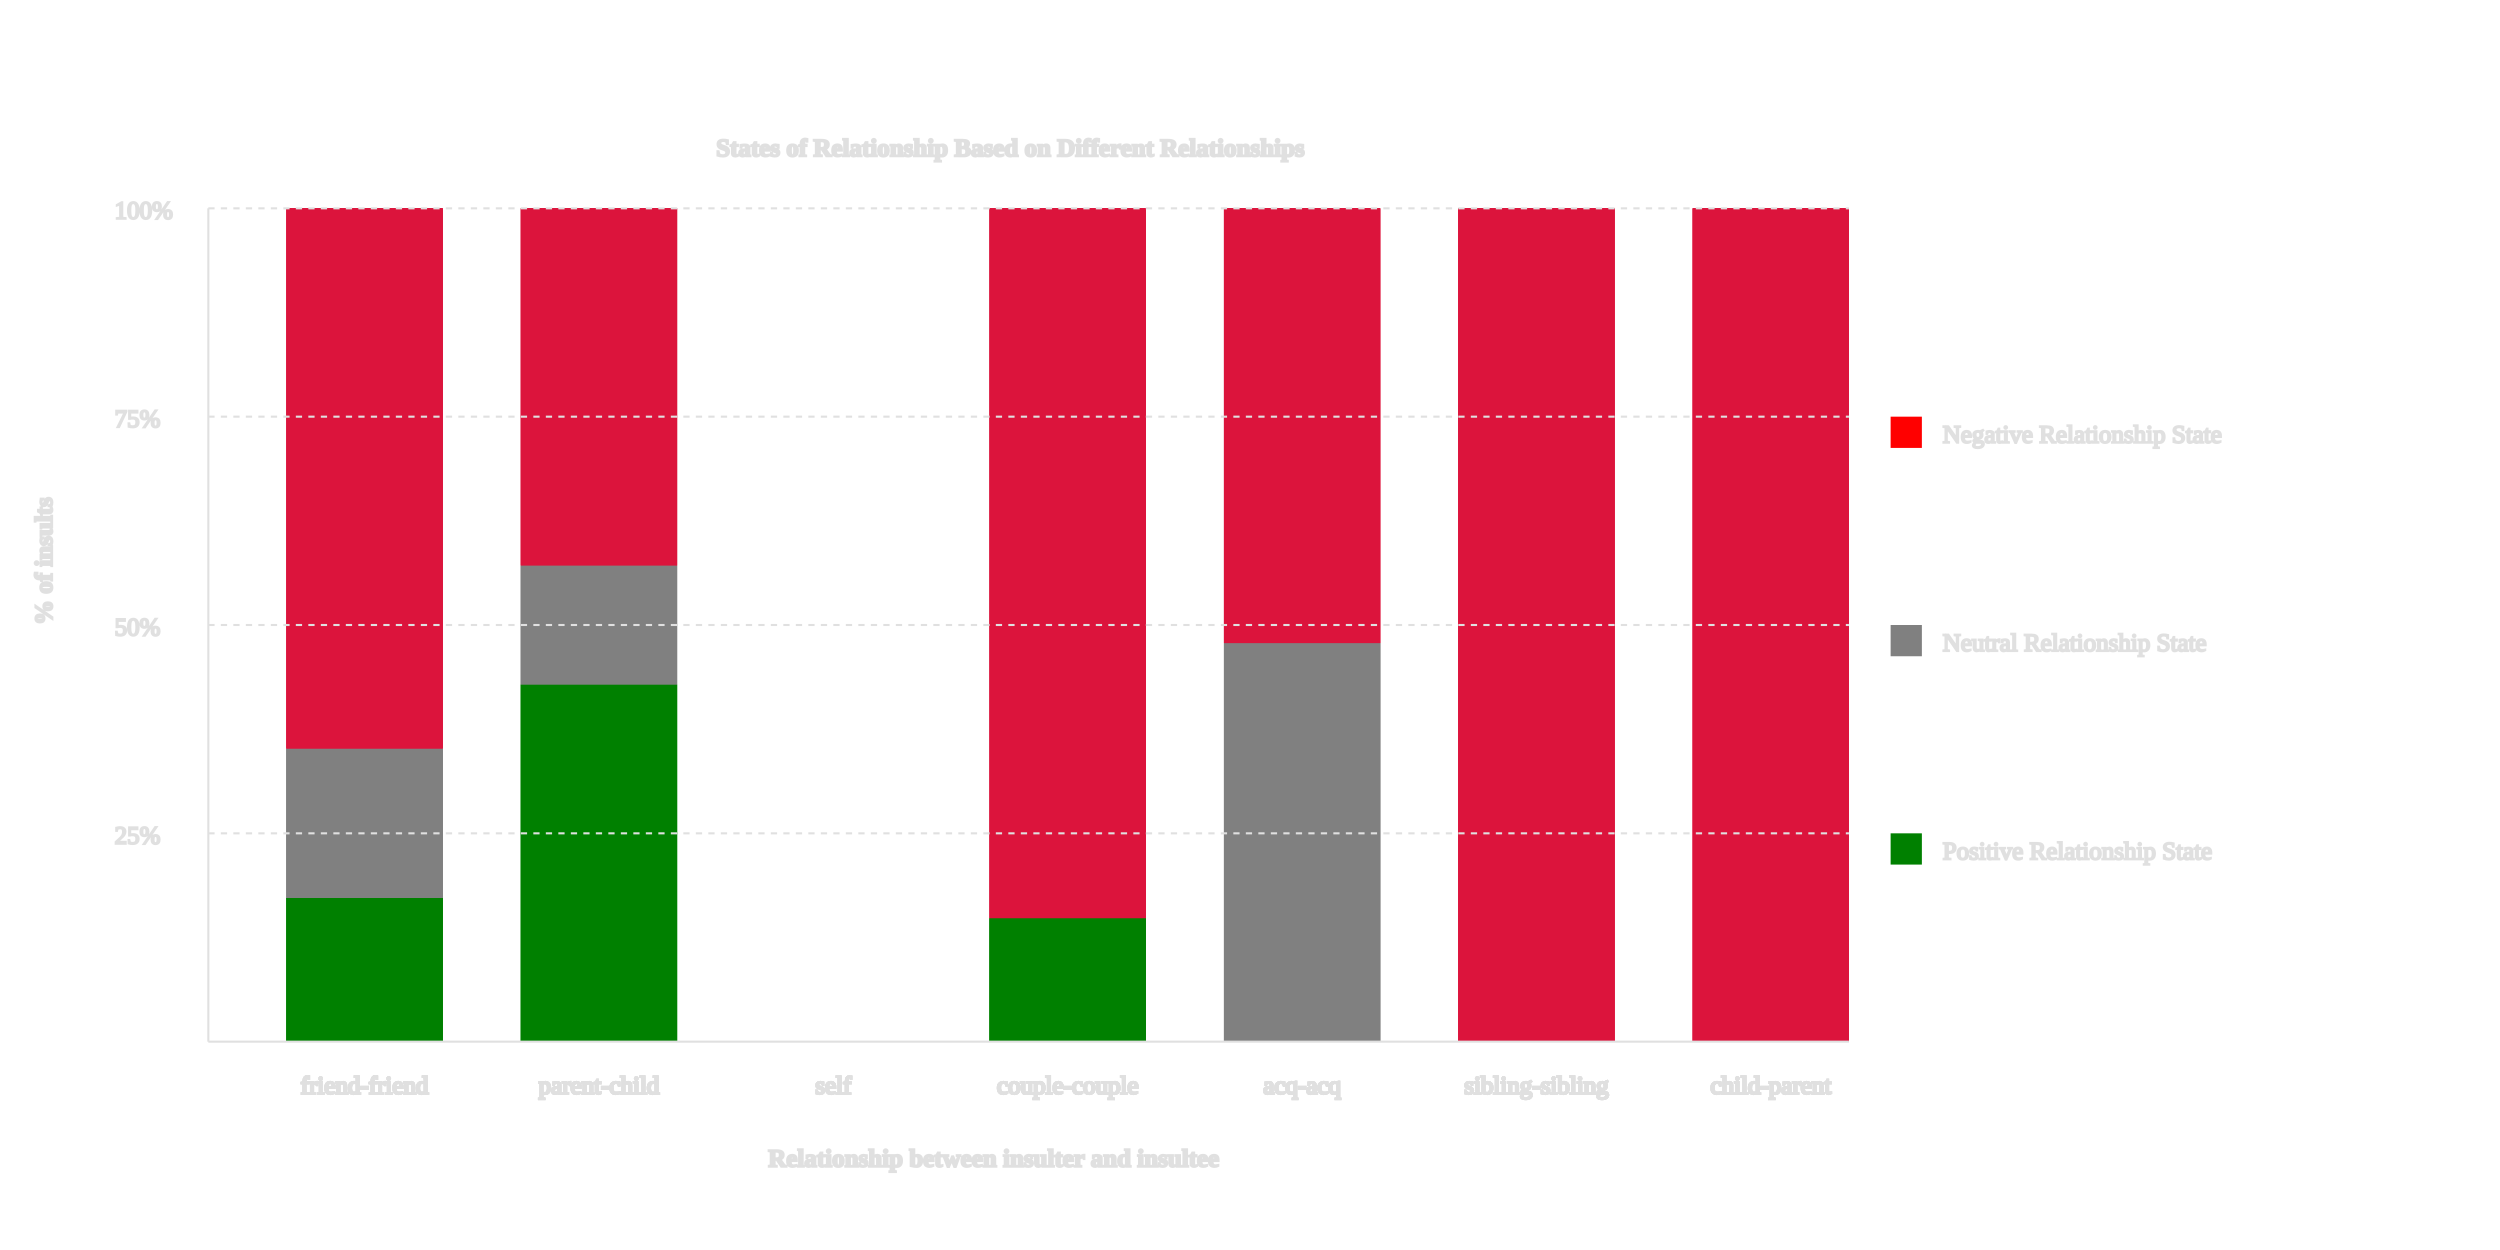
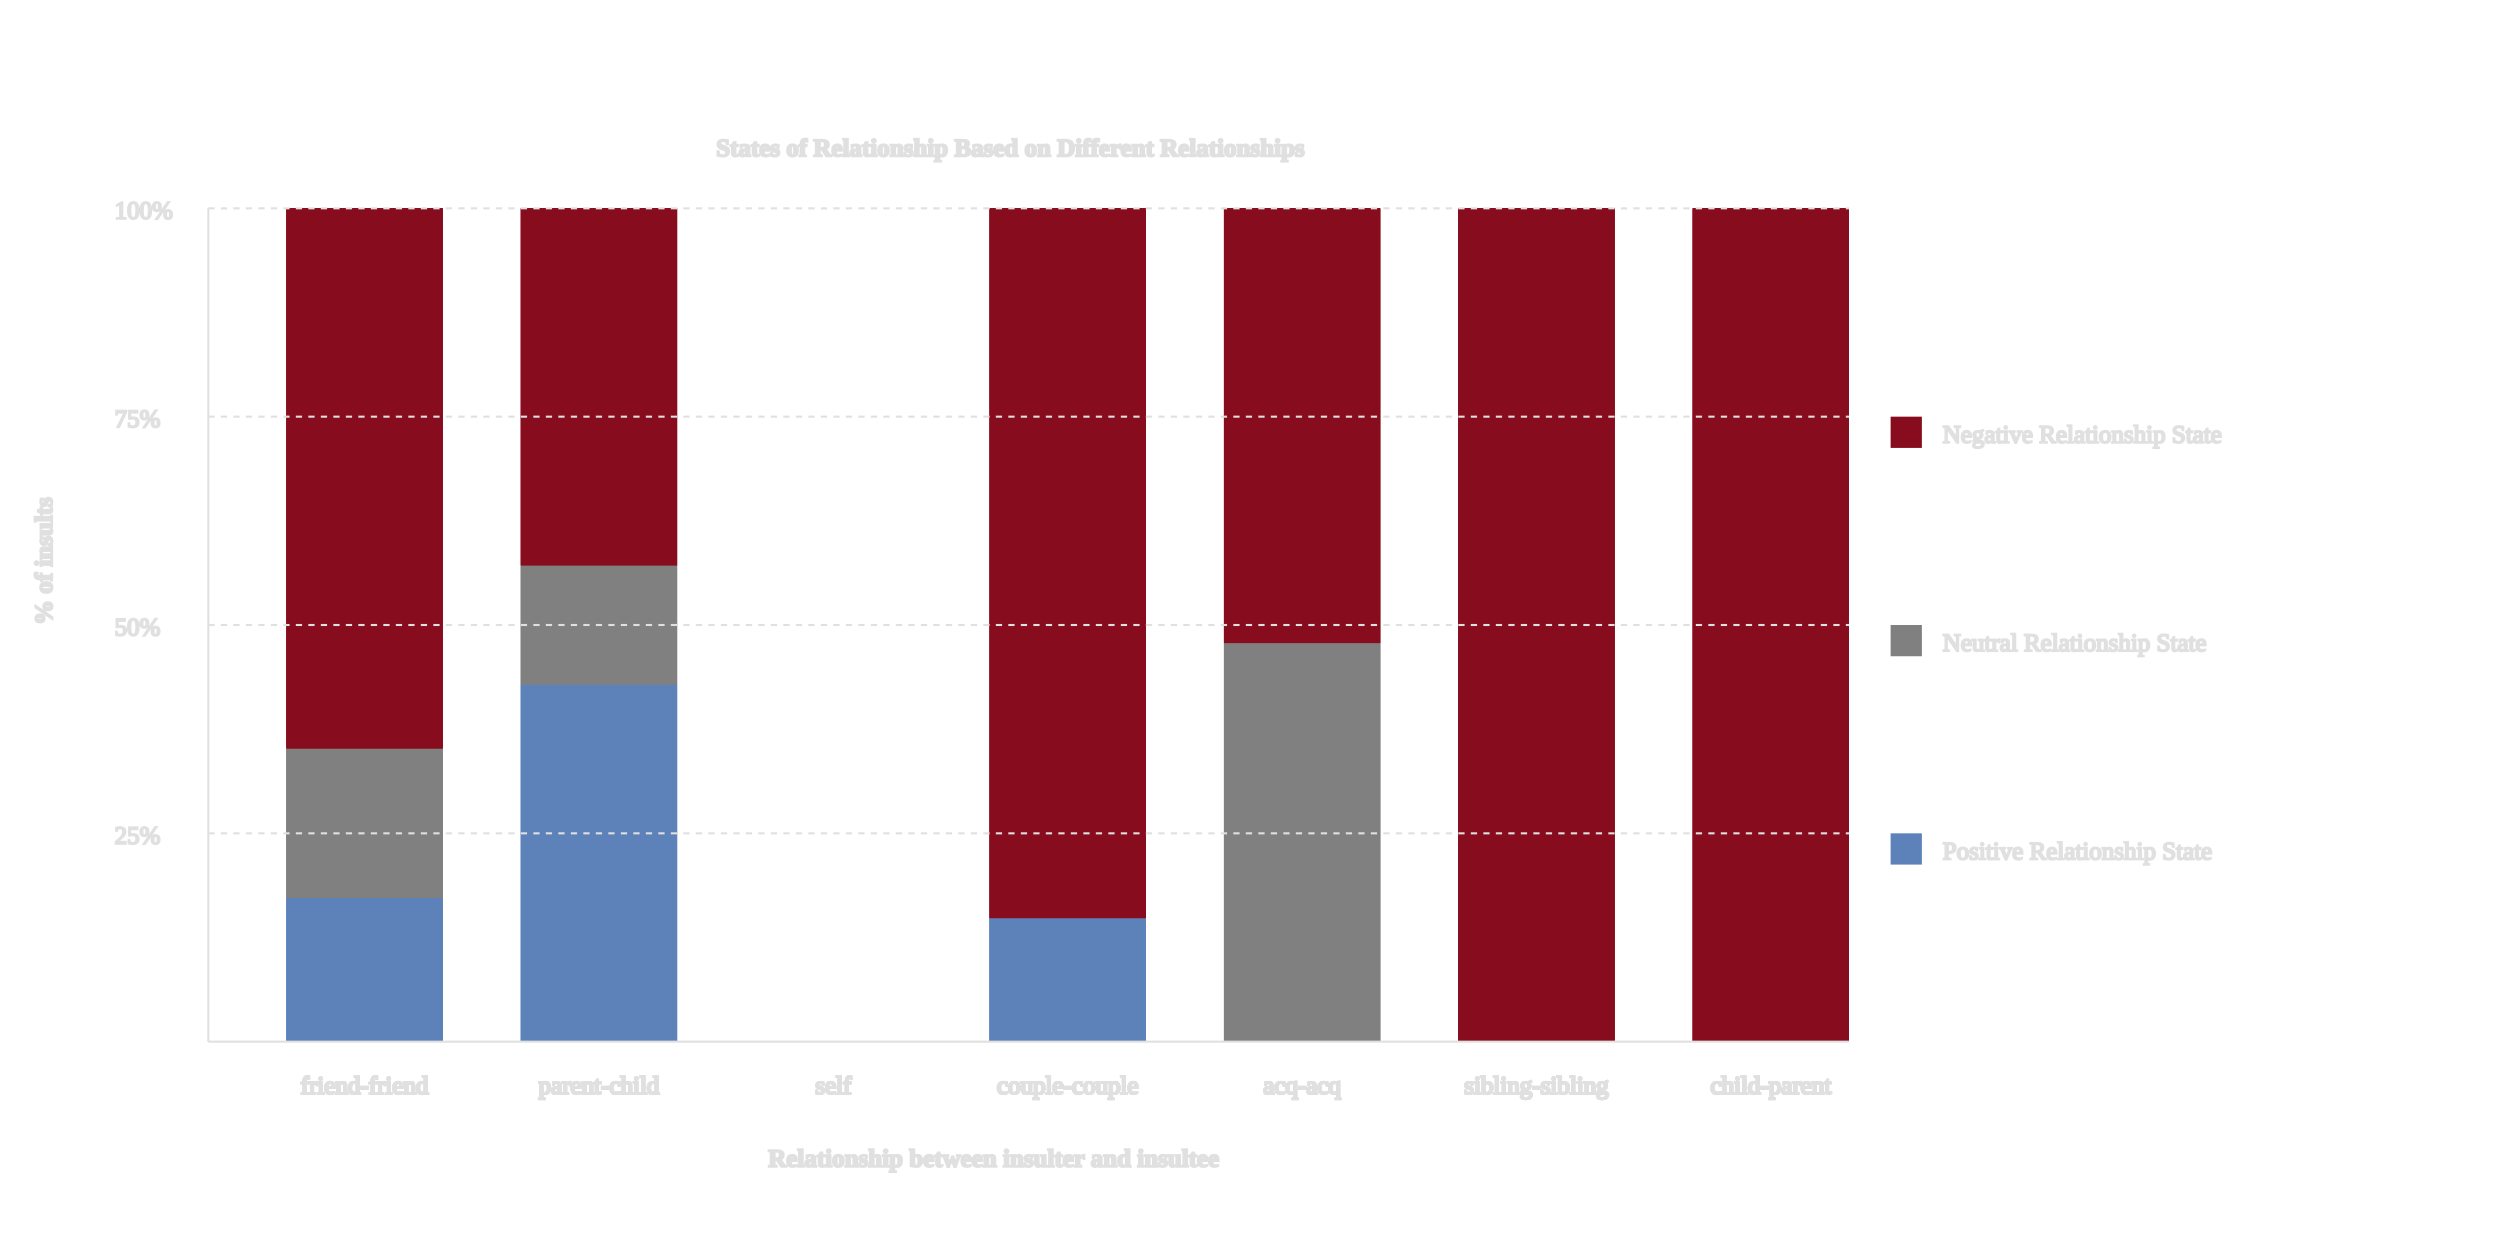
<svg xmlns="http://www.w3.org/2000/svg" viewBox="100 0 1200 600" width="100%">
  <g transform="translate(200, 500)">
    <g transform="translate(37.5, 0)">
-       <rect x="0" y="-68.966" height="68.966" width="75" fill="green" />
+       <rect x="0" y="-68.966" height="68.966" width="75" fill="#5D81B9" />
      <rect x="0" y="-140.69" height="71.724" width="75" fill="gray" />
-       <rect x="0" y="-400" height="259.31" width="75" fill="crimson" />
+       <rect x="0" y="-400" height="259.31" width="75" fill="#870C1D" />
      <text x="37.5" y="25" text-anchor="middle" stroke="#E0E0E0" fill="#E0E0E0">friend-friend</text>
-       <rect x="112.5" y="-171.429" height="171.429" width="75" fill="green" />
+       <rect x="112.5" y="-171.429" height="171.429" width="75" fill="#5D81B9" />
      <rect x="112.5" y="-228.571" height="57.143" width="75" fill="gray" />
-       <rect x="112.5" y="-400" height="171.429" width="75" fill="crimson" />
+       <rect x="112.5" y="-400" height="171.429" width="75" fill="#870C1D" />
      <text x="150" y="25" text-anchor="middle" stroke="#E0E0E0" fill="#E0E0E0">parent-child</text>
-       <rect x="225" y="-0" height="0" width="75" fill="green" />
+       <rect x="225" y="-0" height="0" width="75" fill="#5D81B9" />
      <rect x="225" y="-0" height="0" width="75" fill="gray" />
-       <rect x="225" y="-0" height="0" width="75" fill="crimson" />
+       <rect x="225" y="-0" height="0" width="75" fill="#870C1D" />
      <text x="262.5" y="25" text-anchor="middle" stroke="#E0E0E0" fill="#E0E0E0">self</text>
-       <rect x="337.5" y="-59.259" height="59.259" width="75" fill="green" />
+       <rect x="337.5" y="-59.259" height="59.259" width="75" fill="#5D81B9" />
      <rect x="337.5" y="-59.259" height="0" width="75" fill="gray" />
-       <rect x="337.5" y="-400" height="340.741" width="75" fill="crimson" />
+       <rect x="337.5" y="-400" height="340.741" width="75" fill="#870C1D" />
      <text x="375" y="25" text-anchor="middle" stroke="#E0E0E0" fill="#E0E0E0">couple-couple</text>
-       <rect x="450" y="-0" height="0" width="75" fill="green" />
+       <rect x="450" y="-0" height="0" width="75" fill="#5D81B9" />
      <rect x="450" y="-191.304" height="191.304" width="75" fill="gray" />
-       <rect x="450" y="-400" height="208.696" width="75" fill="crimson" />
+       <rect x="450" y="-400" height="208.696" width="75" fill="#870C1D" />
      <text x="487.5" y="25" text-anchor="middle" stroke="#E0E0E0" fill="#E0E0E0">acq-acq</text>
-       <rect x="562.5" y="-0" height="0" width="75" fill="green" />
+       <rect x="562.5" y="-0" height="0" width="75" fill="#5D81B9" />
      <rect x="562.5" y="-0" height="0" width="75" fill="gray" />
-       <rect x="562.5" y="-400" height="400" width="75" fill="crimson" />
+       <rect x="562.5" y="-400" height="400" width="75" fill="#870C1D" />
      <text x="600" y="25" text-anchor="middle" stroke="#E0E0E0" fill="#E0E0E0">sibling-sibling</text>
-       <rect x="675" y="-0" height="0" width="75" fill="green" />
+       <rect x="675" y="-0" height="0" width="75" fill="#5D81B9" />
      <rect x="675" y="-0" height="0" width="75" fill="gray" />
-       <rect x="675" y="-400" height="400" width="75" fill="crimson" />
+       <rect x="675" y="-400" height="400" width="75" fill="#870C1D" />
      <text x="712.5" y="25" text-anchor="middle" stroke="#E0E0E0" fill="#E0E0E0">child-parent</text>
    </g>
    <g transform="translate(37.5, 0)">
-       <rect x="0" y="-68.966" height="68.966" width="75" fill="green" />
+       <rect x="0" y="-68.966" height="68.966" width="75" fill="#5D81B9" />
      <rect x="0" y="-140.69" height="71.724" width="75" fill="gray" />
-       <rect x="0" y="-400" height="259.31" width="75" fill="crimson" />
+       <rect x="0" y="-400" height="259.31" width="75" fill="#870C1D" />
      <text x="37.5" y="25" text-anchor="middle" stroke="#E0E0E0" fill="#E0E0E0">friend-friend</text>
-       <rect x="112.5" y="-171.429" height="171.429" width="75" fill="green" />
+       <rect x="112.5" y="-171.429" height="171.429" width="75" fill="#5D81B9" />
      <rect x="112.5" y="-228.571" height="57.143" width="75" fill="gray" />
-       <rect x="112.5" y="-400" height="171.429" width="75" fill="crimson" />
+       <rect x="112.5" y="-400" height="171.429" width="75" fill="#870C1D" />
      <text x="150" y="25" text-anchor="middle" stroke="#E0E0E0" fill="#E0E0E0">parent-child</text>
-       <rect x="225" y="-0" height="0" width="75" fill="green" />
+       <rect x="225" y="-0" height="0" width="75" fill="#5D81B9" />
      <rect x="225" y="-0" height="0" width="75" fill="gray" />
-       <rect x="225" y="-0" height="0" width="75" fill="crimson" />
+       <rect x="225" y="-0" height="0" width="75" fill="#870C1D" />
      <text x="262.5" y="25" text-anchor="middle" stroke="#E0E0E0" fill="#E0E0E0">self</text>
-       <rect x="337.5" y="-59.259" height="59.259" width="75" fill="green" />
+       <rect x="337.5" y="-59.259" height="59.259" width="75" fill="#5D81B9" />
      <rect x="337.5" y="-59.259" height="0" width="75" fill="gray" />
-       <rect x="337.5" y="-400" height="340.741" width="75" fill="crimson" />
+       <rect x="337.5" y="-400" height="340.741" width="75" fill="#870C1D" />
      <text x="375" y="25" text-anchor="middle" stroke="#E0E0E0" fill="#E0E0E0">couple-couple</text>
-       <rect x="450" y="-0" height="0" width="75" fill="green" />
+       <rect x="450" y="-0" height="0" width="75" fill="#5D81B9" />
      <rect x="450" y="-191.304" height="191.304" width="75" fill="gray" />
-       <rect x="450" y="-400" height="208.696" width="75" fill="crimson" />
+       <rect x="450" y="-400" height="208.696" width="75" fill="#870C1D" />
      <text x="487.5" y="25" text-anchor="middle" stroke="#E0E0E0" fill="#E0E0E0">acq-acq</text>
-       <rect x="562.5" y="-0" height="0" width="75" fill="green" />
+       <rect x="562.5" y="-0" height="0" width="75" fill="#5D81B9" />
      <rect x="562.5" y="-0" height="0" width="75" fill="gray" />
-       <rect x="562.5" y="-400" height="400" width="75" fill="crimson" />
+       <rect x="562.5" y="-400" height="400" width="75" fill="#870C1D" />
      <text x="600" y="25" text-anchor="middle" stroke="#E0E0E0" fill="#E0E0E0">sibling-sibling</text>
-       <rect x="675" y="-0" height="0" width="75" fill="green" />
+       <rect x="675" y="-0" height="0" width="75" fill="#5D81B9" />
      <rect x="675" y="-0" height="0" width="75" fill="gray" />
-       <rect x="675" y="-400" height="400" width="75" fill="crimson" />
+       <rect x="675" y="-400" height="400" width="75" fill="#870C1D" />
      <text x="712.5" y="25" text-anchor="middle" stroke="#E0E0E0" fill="#E0E0E0">child-parent</text>
    </g>
    <g transform="translate(37.5, 0)">
-       <rect x="0" y="-68.966" height="68.966" width="75" fill="green" />
+       <rect x="0" y="-68.966" height="68.966" width="75" fill="#5D81B9" />
      <rect x="0" y="-140.69" height="71.724" width="75" fill="gray" />
-       <rect x="0" y="-400" height="259.31" width="75" fill="crimson" />
+       <rect x="0" y="-400" height="259.31" width="75" fill="#870C1D" />
      <text x="37.5" y="25" text-anchor="middle" stroke="#E0E0E0" fill="#E0E0E0">friend-friend</text>
-       <rect x="112.5" y="-171.429" height="171.429" width="75" fill="green" />
+       <rect x="112.5" y="-171.429" height="171.429" width="75" fill="#5D81B9" />
      <rect x="112.5" y="-228.571" height="57.143" width="75" fill="gray" />
-       <rect x="112.5" y="-400" height="171.429" width="75" fill="crimson" />
+       <rect x="112.5" y="-400" height="171.429" width="75" fill="#870C1D" />
      <text x="150" y="25" text-anchor="middle" stroke="#E0E0E0" fill="#E0E0E0">parent-child</text>
-       <rect x="225" y="-0" height="0" width="75" fill="green" />
+       <rect x="225" y="-0" height="0" width="75" fill="#5D81B9" />
      <rect x="225" y="-0" height="0" width="75" fill="gray" />
-       <rect x="225" y="-0" height="0" width="75" fill="crimson" />
+       <rect x="225" y="-0" height="0" width="75" fill="#870C1D" />
      <text x="262.5" y="25" text-anchor="middle" stroke="#E0E0E0" fill="#E0E0E0">self</text>
-       <rect x="337.5" y="-59.259" height="59.259" width="75" fill="green" />
+       <rect x="337.5" y="-59.259" height="59.259" width="75" fill="#5D81B9" />
      <rect x="337.5" y="-59.259" height="0" width="75" fill="gray" />
-       <rect x="337.5" y="-400" height="340.741" width="75" fill="crimson" />
+       <rect x="337.5" y="-400" height="340.741" width="75" fill="#870C1D" />
      <text x="375" y="25" text-anchor="middle" stroke="#E0E0E0" fill="#E0E0E0">couple-couple</text>
-       <rect x="450" y="-0" height="0" width="75" fill="green" />
+       <rect x="450" y="-0" height="0" width="75" fill="#5D81B9" />
      <rect x="450" y="-191.304" height="191.304" width="75" fill="gray" />
-       <rect x="450" y="-400" height="208.696" width="75" fill="crimson" />
+       <rect x="450" y="-400" height="208.696" width="75" fill="#870C1D" />
      <text x="487.5" y="25" text-anchor="middle" stroke="#E0E0E0" fill="#E0E0E0">acq-acq</text>
-       <rect x="562.5" y="-0" height="0" width="75" fill="green" />
+       <rect x="562.5" y="-0" height="0" width="75" fill="#5D81B9" />
      <rect x="562.5" y="-0" height="0" width="75" fill="gray" />
-       <rect x="562.5" y="-400" height="400" width="75" fill="crimson" />
+       <rect x="562.5" y="-400" height="400" width="75" fill="#870C1D" />
      <text x="600" y="25" text-anchor="middle" stroke="#E0E0E0" fill="#E0E0E0">sibling-sibling</text>
-       <rect x="675" y="-0" height="0" width="75" fill="green" />
+       <rect x="675" y="-0" height="0" width="75" fill="#5D81B9" />
      <rect x="675" y="-0" height="0" width="75" fill="gray" />
-       <rect x="675" y="-400" height="400" width="75" fill="crimson" />
+       <rect x="675" y="-400" height="400" width="75" fill="#870C1D" />
      <text x="712.5" y="25" text-anchor="middle" stroke="#E0E0E0" fill="#E0E0E0">child-parent</text>
    </g>
    <g transform="translate(37.5, 0)">
-       <rect x="0" y="-68.966" height="68.966" width="75" fill="green" />
+       <rect x="0" y="-68.966" height="68.966" width="75" fill="#5D81B9" />
      <rect x="0" y="-140.69" height="71.724" width="75" fill="gray" />
-       <rect x="0" y="-400" height="259.31" width="75" fill="crimson" />
+       <rect x="0" y="-400" height="259.31" width="75" fill="#870C1D" />
      <text x="37.5" y="25" text-anchor="middle" stroke="#E0E0E0" fill="#E0E0E0">friend-friend</text>
-       <rect x="112.5" y="-171.429" height="171.429" width="75" fill="green" />
+       <rect x="112.5" y="-171.429" height="171.429" width="75" fill="#5D81B9" />
      <rect x="112.5" y="-228.571" height="57.143" width="75" fill="gray" />
-       <rect x="112.5" y="-400" height="171.429" width="75" fill="crimson" />
+       <rect x="112.5" y="-400" height="171.429" width="75" fill="#870C1D" />
      <text x="150" y="25" text-anchor="middle" stroke="#E0E0E0" fill="#E0E0E0">parent-child</text>
-       <rect x="225" y="-0" height="0" width="75" fill="green" />
+       <rect x="225" y="-0" height="0" width="75" fill="#5D81B9" />
      <rect x="225" y="-0" height="0" width="75" fill="gray" />
-       <rect x="225" y="-0" height="0" width="75" fill="crimson" />
+       <rect x="225" y="-0" height="0" width="75" fill="#870C1D" />
      <text x="262.5" y="25" text-anchor="middle" stroke="#E0E0E0" fill="#E0E0E0">self</text>
-       <rect x="337.5" y="-59.259" height="59.259" width="75" fill="green" />
+       <rect x="337.5" y="-59.259" height="59.259" width="75" fill="#5D81B9" />
      <rect x="337.5" y="-59.259" height="0" width="75" fill="gray" />
-       <rect x="337.5" y="-400" height="340.741" width="75" fill="crimson" />
+       <rect x="337.5" y="-400" height="340.741" width="75" fill="#870C1D" />
      <text x="375" y="25" text-anchor="middle" stroke="#E0E0E0" fill="#E0E0E0">couple-couple</text>
-       <rect x="450" y="-0" height="0" width="75" fill="green" />
+       <rect x="450" y="-0" height="0" width="75" fill="#5D81B9" />
      <rect x="450" y="-191.304" height="191.304" width="75" fill="gray" />
-       <rect x="450" y="-400" height="208.696" width="75" fill="crimson" />
+       <rect x="450" y="-400" height="208.696" width="75" fill="#870C1D" />
      <text x="487.5" y="25" text-anchor="middle" stroke="#E0E0E0" fill="#E0E0E0">acq-acq</text>
-       <rect x="562.5" y="-0" height="0" width="75" fill="green" />
+       <rect x="562.5" y="-0" height="0" width="75" fill="#5D81B9" />
      <rect x="562.5" y="-0" height="0" width="75" fill="gray" />
-       <rect x="562.5" y="-400" height="400" width="75" fill="crimson" />
+       <rect x="562.5" y="-400" height="400" width="75" fill="#870C1D" />
      <text x="600" y="25" text-anchor="middle" stroke="#E0E0E0" fill="#E0E0E0">sibling-sibling</text>
-       <rect x="675" y="-0" height="0" width="75" fill="green" />
+       <rect x="675" y="-0" height="0" width="75" fill="#5D81B9" />
      <rect x="675" y="-0" height="0" width="75" fill="gray" />
-       <rect x="675" y="-400" height="400" width="75" fill="crimson" />
+       <rect x="675" y="-400" height="400" width="75" fill="#870C1D" />
      <text x="712.5" y="25" text-anchor="middle" stroke="#E0E0E0" fill="#E0E0E0">child-parent</text>
    </g>
    <g>
      <text x="243.75" y="-425" font-weight="bold" stroke="#E0E0E0" fill="#E0E0E0">States of Relationship Based on Different
                        Relationships</text>
      <text x="268.75" y="60" font-weight="bold" stroke="#E0E0E0" fill="#E0E0E0">Relationship between insulter and insultee</text>
      <text x="200" y="-75" transform="rotate(-90)" font-weight="bold" stroke="#E0E0E0" fill="#E0E0E0">% of insults</text>
      <line x1="0" y1="0" x2="787.5" y2="0" stroke="#E0E0E0" />
      <line x1="0" y1="0" x2="0" y2="-400" stroke="#E0E0E0" />
      <line x1="0" y1="-100" x2="787.5" y2="-100" stroke="#E0E0E0" stroke-dasharray="3" />
      <text x="-45" y="-95" stroke="#E0E0E0" fill="#E0E0E0">25%</text>
      <line x1="0" y1="-200" x2="787.5" y2="-200" stroke="#E0E0E0" stroke-dasharray="3" />
      <text x="-45" y="-195" stroke="#E0E0E0" fill="#E0E0E0">50%</text>
      <line x1="0" y1="-300" x2="787.5" y2="-300" stroke="#E0E0E0" stroke-dasharray="3" />
      <text x="-45" y="-295" stroke="#E0E0E0" fill="#E0E0E0">75%</text>
      <line x1="0" y1="-400" x2="787.5" y2="-400" stroke="#E0E0E0" stroke-dasharray="3" />
      <text x="-45" y="-395" stroke="#E0E0E0" fill="#E0E0E0">100%</text>
      <g>
-         <rect x="807.5" y="-100" height="15" width="15" fill="green" />
+         <rect x="807.5" y="-100" height="15" width="15" fill="#5D81B9" />
        <text x="832.5" y="-87.5" stroke="#E0E0E0" fill="#E0E0E0">Positive Relationship State</text>
        <rect x="807.5" y="-200" height="15" width="15" fill="gray" />
        <text x="832.5" y="-187.5" stroke="#E0E0E0" fill="#E0E0E0">Neutral Relationship State</text>
-         <rect x="807.5" y="-300" height="15" width="15" fill="red" />
+         <rect x="807.5" y="-300" height="15" width="15" fill="#870C1D" />
        <text x="832.5" y="-287.5" stroke="#E0E0E0" fill="#E0E0E0">Negative Relationship State</text>
      </g>
    </g>
  </g>
</svg>
